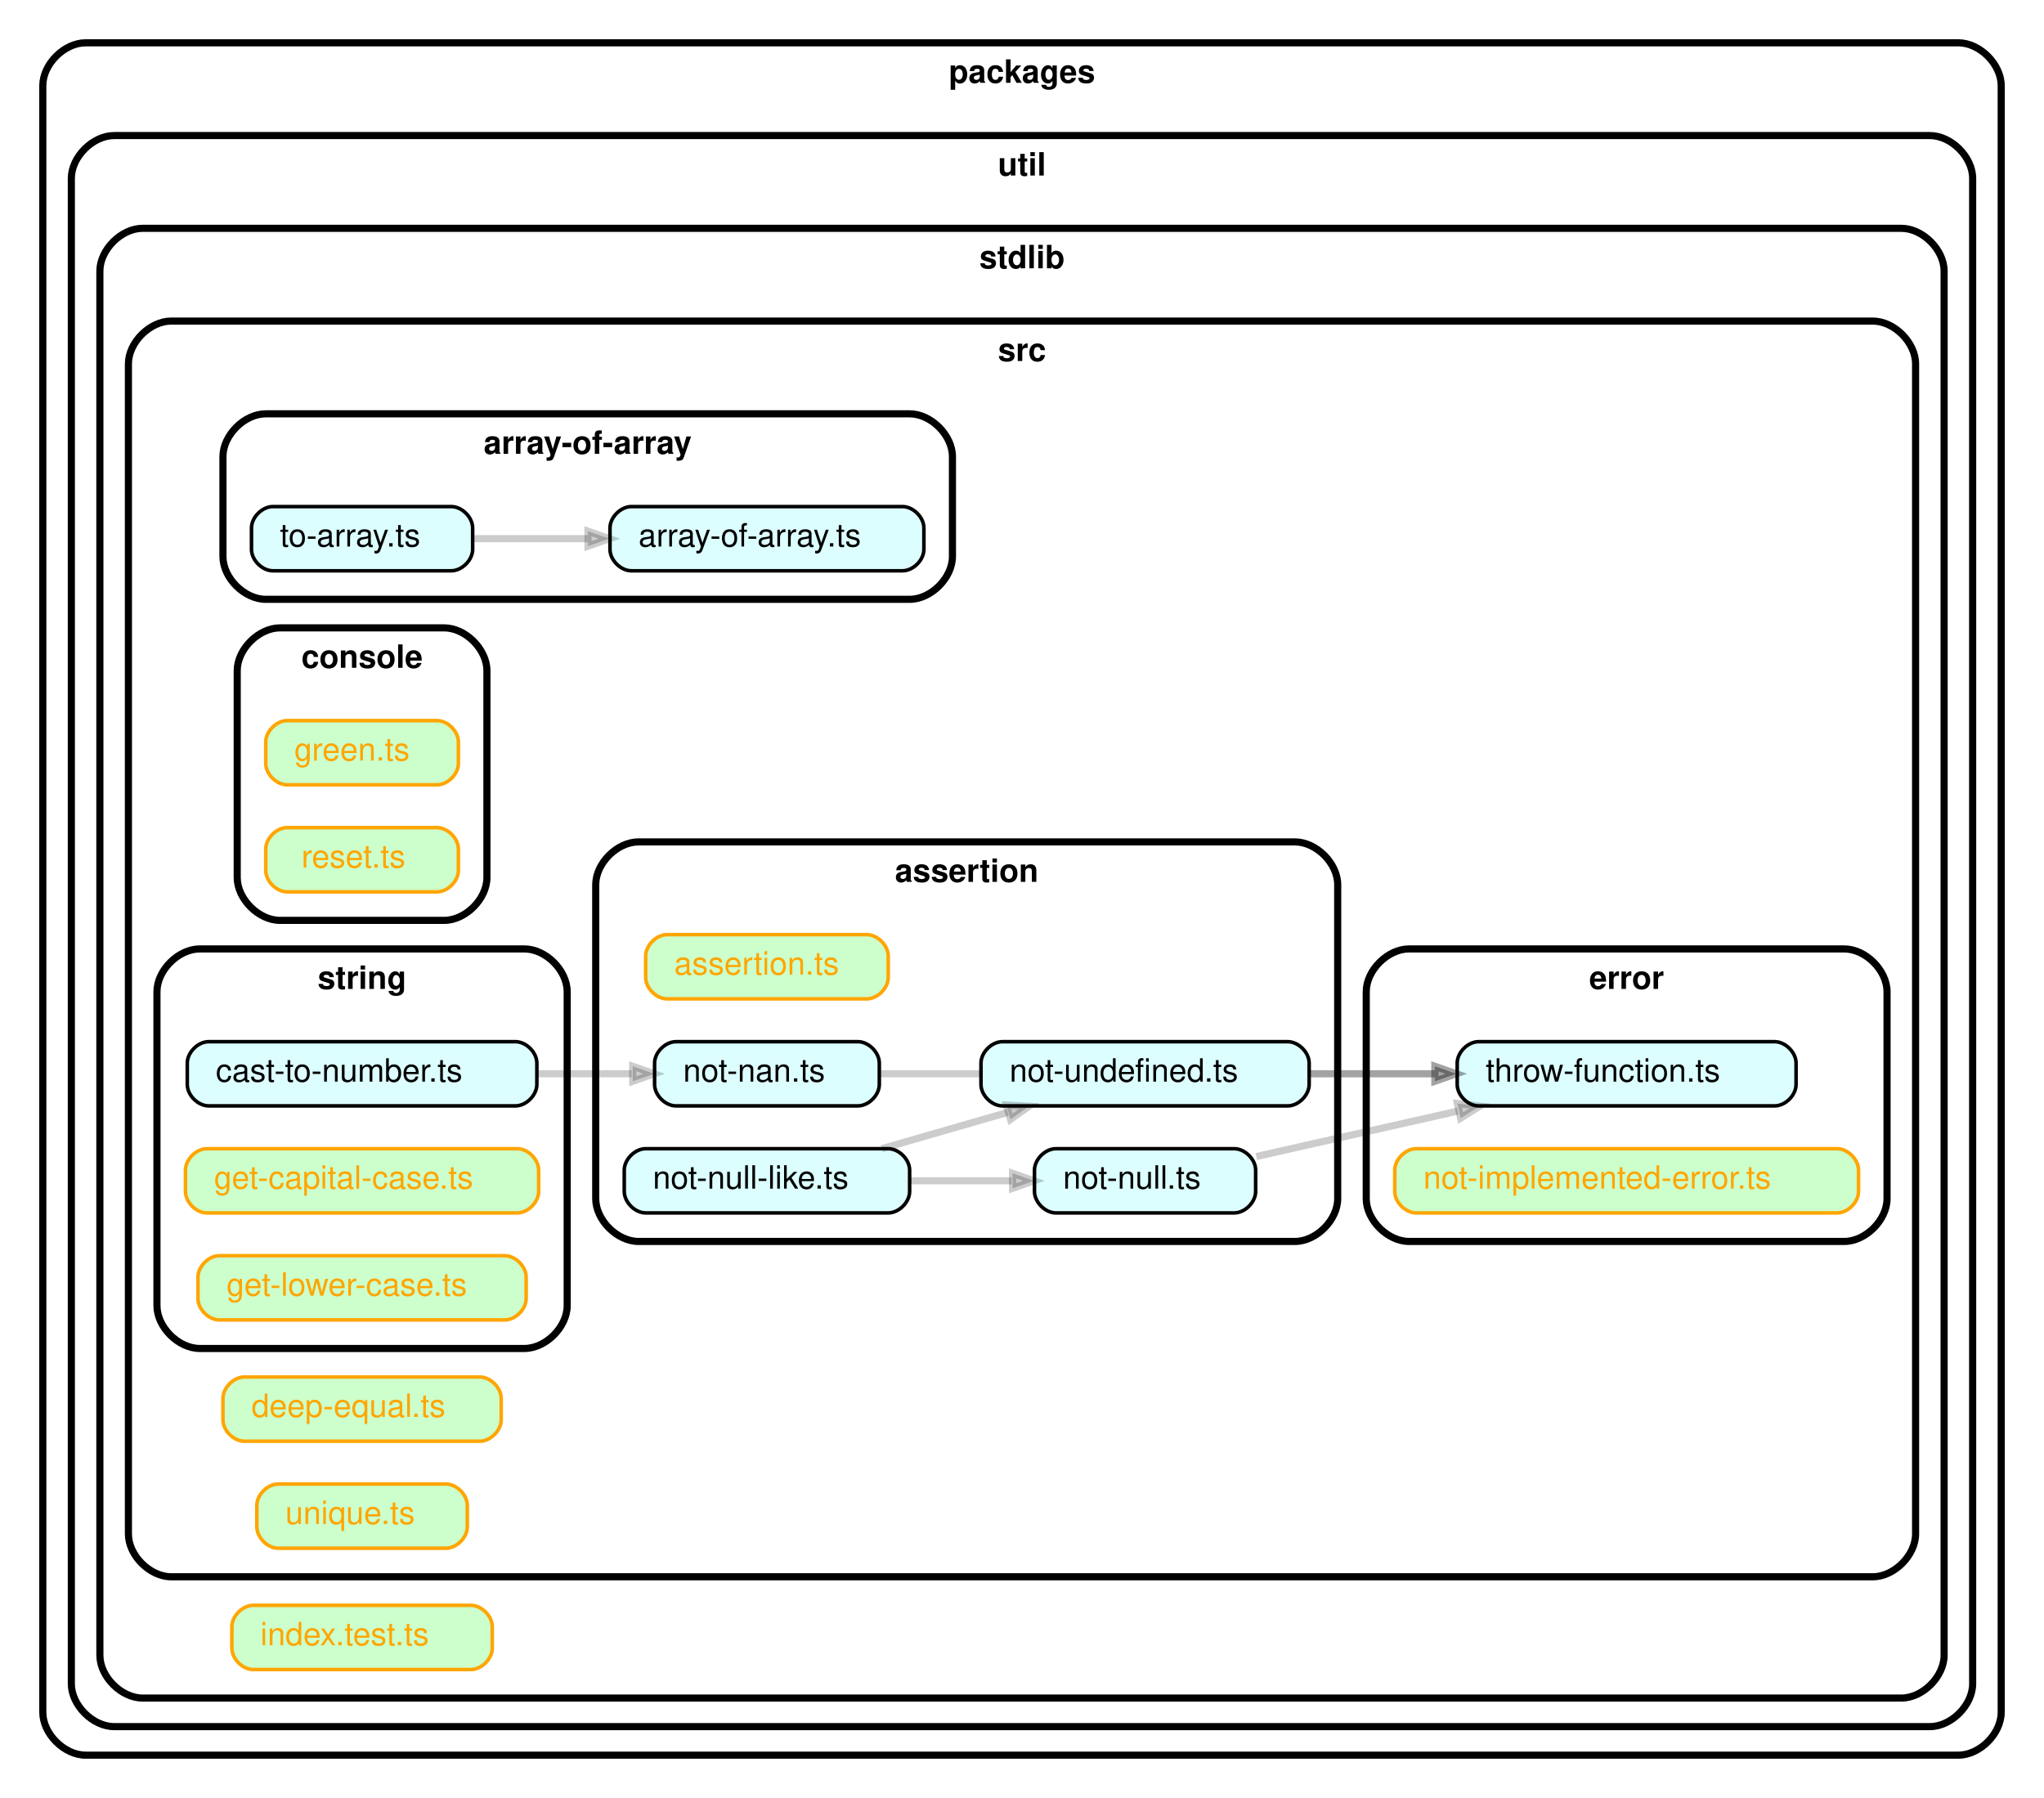
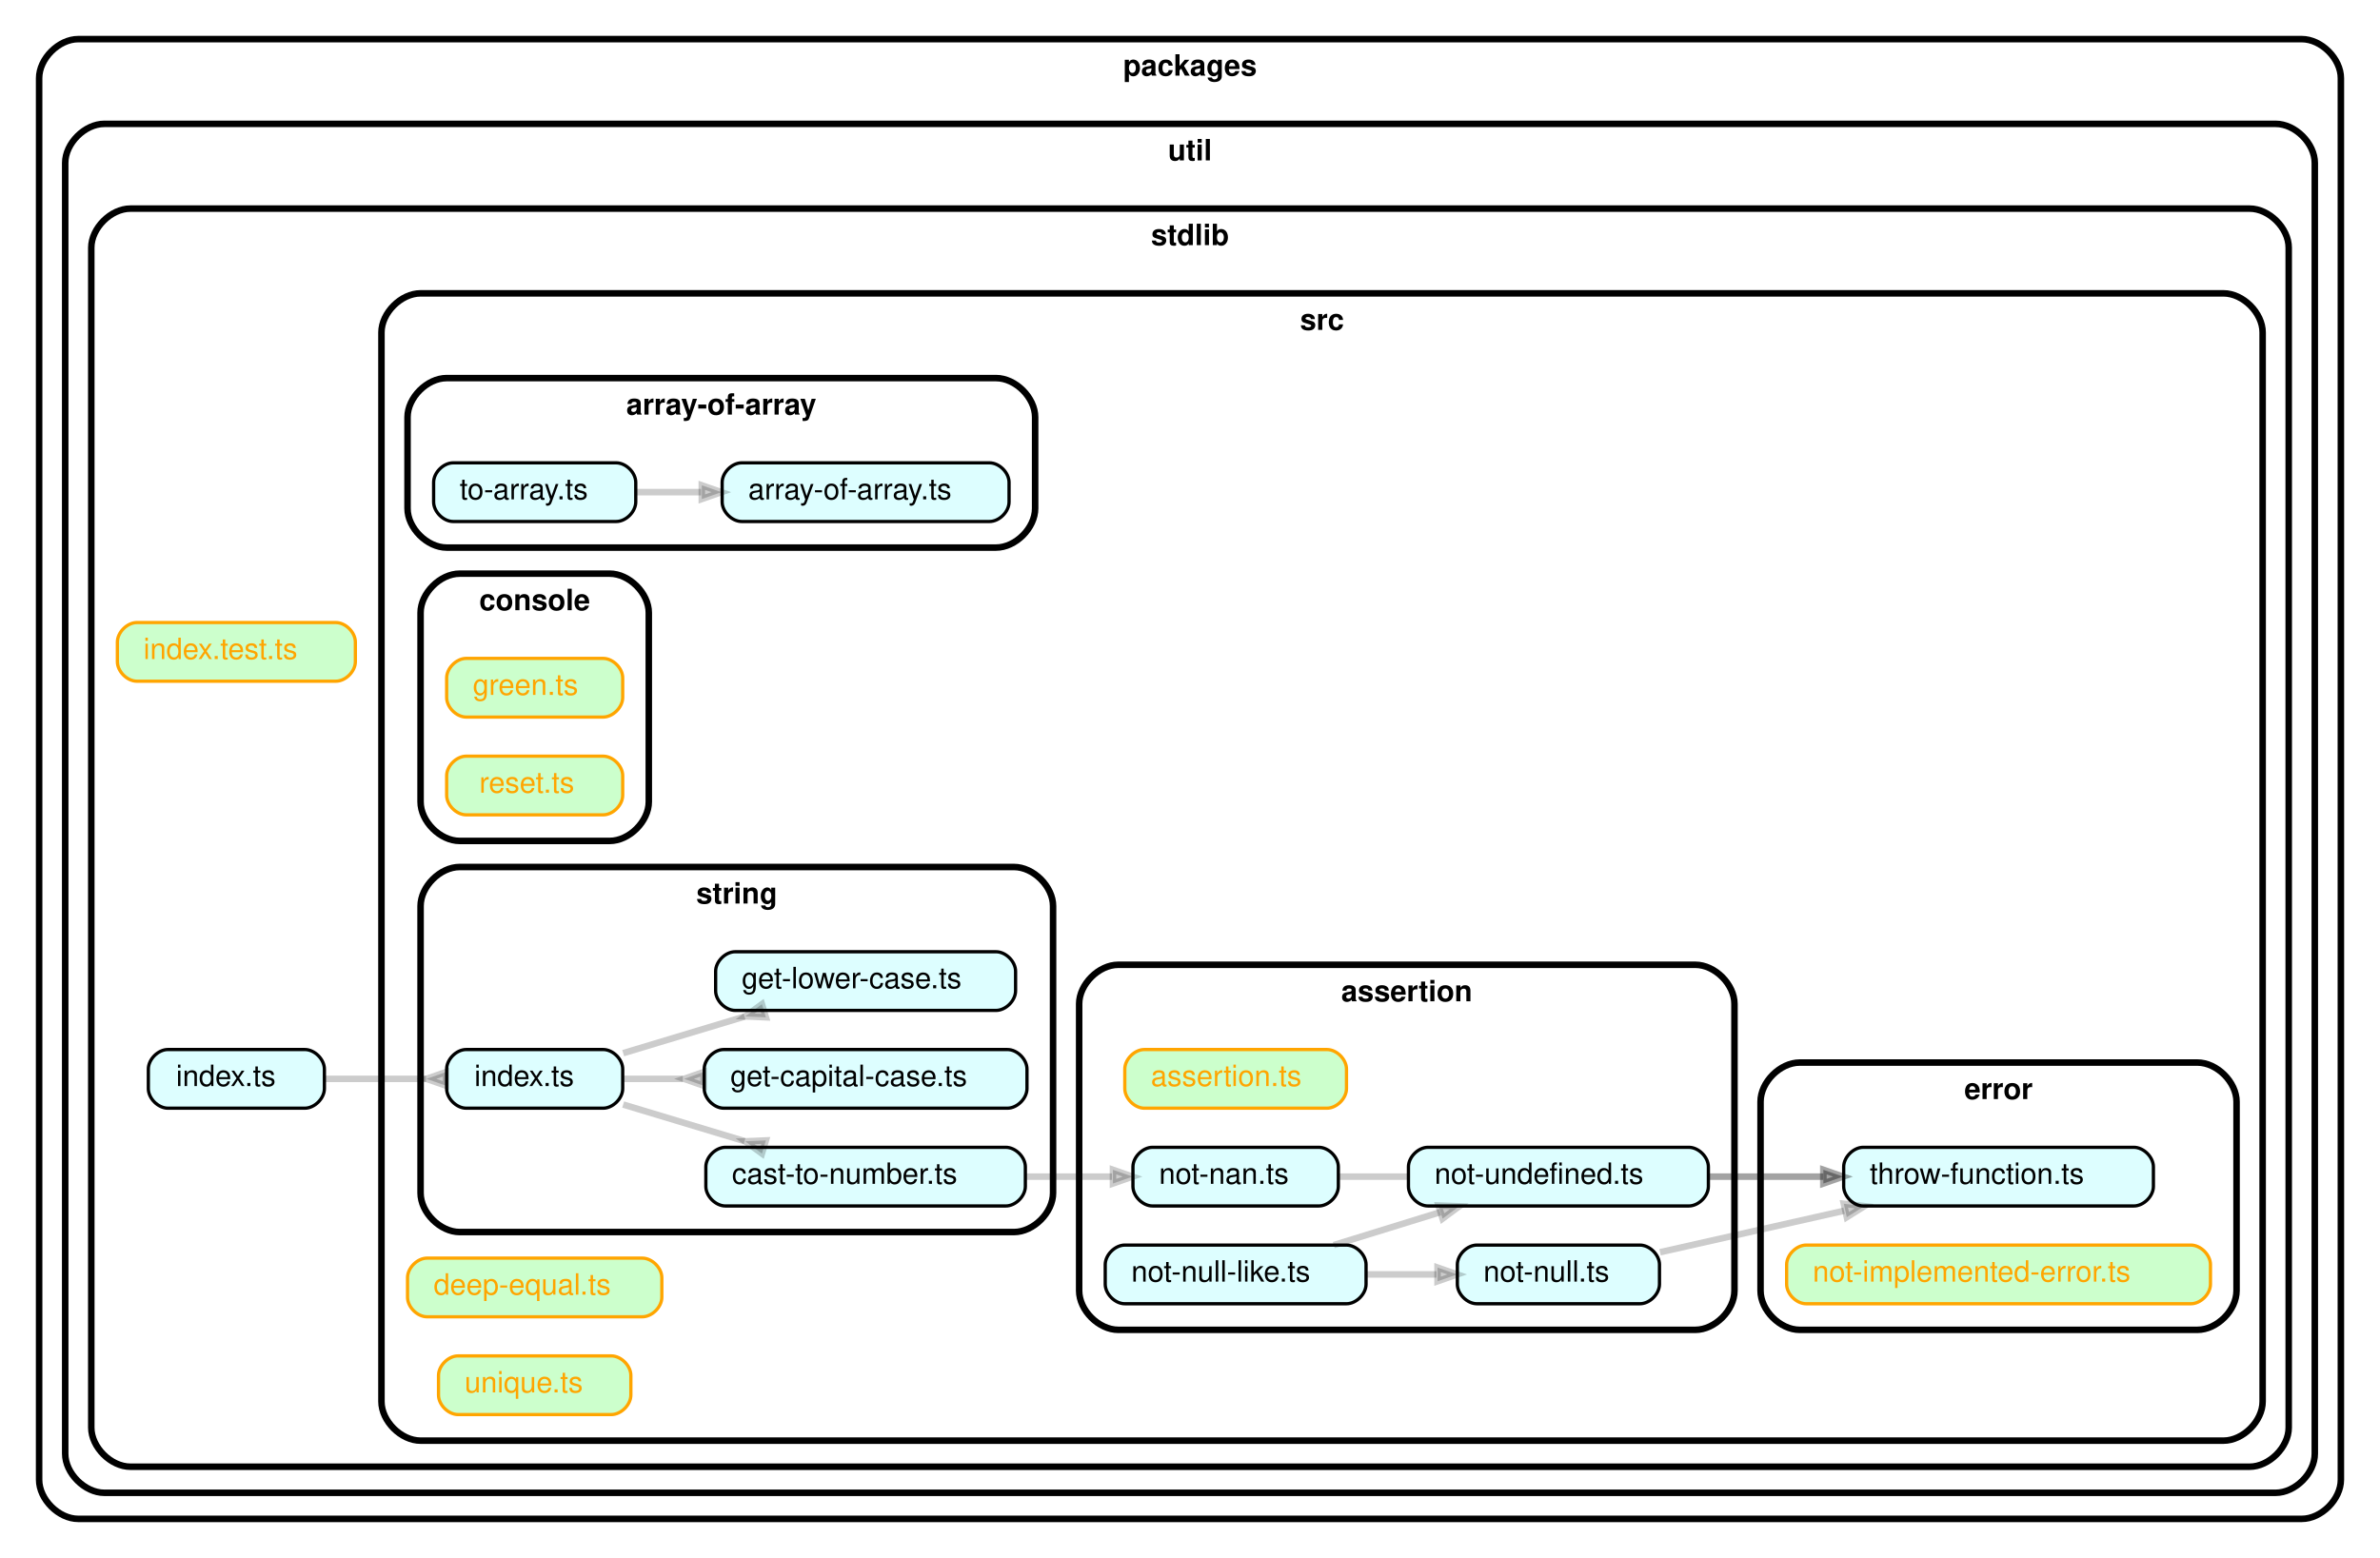
- <svg xmlns="http://www.w3.org/2000/svg" xmlns:xlink="http://www.w3.org/1999/xlink" width="573pt" height="504pt" viewBox="0.00 0.00 573.00 504.00">
-   <g id="graph0" class="graph" transform="scale(1 1) rotate(0) translate(4 500)">
-     <polygon fill="white" stroke="transparent" points="-4,4 -4,-500 569,-500 569,4 -4,4" />
+ <svg xmlns="http://www.w3.org/2000/svg" xmlns:xlink="http://www.w3.org/1999/xlink" width="730pt" height="478pt" viewBox="0.00 0.00 730.00 478.00">
+   <g id="graph0" class="graph" transform="scale(1 1) rotate(0) translate(4 474)">
+     <polygon fill="white" stroke="transparent" points="-4,4 -4,-474 726,-474 726,4 -4,4" />
    <g id="clust1" class="cluster">
-       <path fill="#ffffff" stroke="black" stroke-width="2" d="M20,-8C20,-8 545,-8 545,-8 551,-8 557,-14 557,-20 557,-20 557,-476 557,-476 557,-482 551,-488 545,-488 545,-488 20,-488 20,-488 14,-488 8,-482 8,-476 8,-476 8,-20 8,-20 8,-14 14,-8 20,-8" />
-       <text text-anchor="middle" x="282.5" y="-476.8" font-family="Helvetica,sans-Serif" font-weight="bold" font-size="9.00">packages</text>
+       <path fill="#ffffff" stroke="black" stroke-width="2" d="M20,-8C20,-8 702,-8 702,-8 708,-8 714,-14 714,-20 714,-20 714,-450 714,-450 714,-456 708,-462 702,-462 702,-462 20,-462 20,-462 14,-462 8,-456 8,-450 8,-450 8,-20 8,-20 8,-14 14,-8 20,-8" />
+       <text text-anchor="middle" x="361" y="-450.8" font-family="Helvetica,sans-Serif" font-weight="bold" font-size="9.00">packages</text>
    </g>
    <g id="clust2" class="cluster">
-       <path fill="#ffffff" stroke="black" stroke-width="2" d="M28,-16C28,-16 537,-16 537,-16 543,-16 549,-22 549,-28 549,-28 549,-450 549,-450 549,-456 543,-462 537,-462 537,-462 28,-462 28,-462 22,-462 16,-456 16,-450 16,-450 16,-28 16,-28 16,-22 22,-16 28,-16" />
-       <text text-anchor="middle" x="282.5" y="-450.8" font-family="Helvetica,sans-Serif" font-weight="bold" font-size="9.00">util</text>
+       <path fill="#ffffff" stroke="black" stroke-width="2" d="M28,-16C28,-16 694,-16 694,-16 700,-16 706,-22 706,-28 706,-28 706,-424 706,-424 706,-430 700,-436 694,-436 694,-436 28,-436 28,-436 22,-436 16,-430 16,-424 16,-424 16,-28 16,-28 16,-22 22,-16 28,-16" />
+       <text text-anchor="middle" x="361" y="-424.8" font-family="Helvetica,sans-Serif" font-weight="bold" font-size="9.00">util</text>
    </g>
    <g id="clust3" class="cluster">
-       <path fill="#ffffff" stroke="black" stroke-width="2" d="M36,-24C36,-24 529,-24 529,-24 535,-24 541,-30 541,-36 541,-36 541,-424 541,-424 541,-430 535,-436 529,-436 529,-436 36,-436 36,-436 30,-436 24,-430 24,-424 24,-424 24,-36 24,-36 24,-30 30,-24 36,-24" />
-       <text text-anchor="middle" x="282.5" y="-424.8" font-family="Helvetica,sans-Serif" font-weight="bold" font-size="9.00">stdlib</text>
+       <path fill="#ffffff" stroke="black" stroke-width="2" d="M36,-24C36,-24 686,-24 686,-24 692,-24 698,-30 698,-36 698,-36 698,-398 698,-398 698,-404 692,-410 686,-410 686,-410 36,-410 36,-410 30,-410 24,-404 24,-398 24,-398 24,-36 24,-36 24,-30 30,-24 36,-24" />
+       <text text-anchor="middle" x="361" y="-398.8" font-family="Helvetica,sans-Serif" font-weight="bold" font-size="9.00">stdlib</text>
    </g>
    <g id="clust4" class="cluster">
-       <path fill="#ffffff" stroke="black" stroke-width="2" d="M44,-58C44,-58 521,-58 521,-58 527,-58 533,-64 533,-70 533,-70 533,-398 533,-398 533,-404 527,-410 521,-410 521,-410 44,-410 44,-410 38,-410 32,-404 32,-398 32,-398 32,-70 32,-70 32,-64 38,-58 44,-58" />
-       <text text-anchor="middle" x="282.5" y="-398.8" font-family="Helvetica,sans-Serif" font-weight="bold" font-size="9.00">src</text>
+       <path fill="#ffffff" stroke="black" stroke-width="2" d="M125,-32C125,-32 678,-32 678,-32 684,-32 690,-38 690,-44 690,-44 690,-372 690,-372 690,-378 684,-384 678,-384 678,-384 125,-384 125,-384 119,-384 113,-378 113,-372 113,-372 113,-44 113,-44 113,-38 119,-32 125,-32" />
+       <text text-anchor="middle" x="401.5" y="-372.8" font-family="Helvetica,sans-Serif" font-weight="bold" font-size="9.00">src</text>
    </g>
    <g id="clust5" class="cluster">
-       <path fill="#ffffff" stroke="black" stroke-width="2" d="M70.5,-332C70.5,-332 251,-332 251,-332 257,-332 263,-338 263,-344 263,-344 263,-372 263,-372 263,-378 257,-384 251,-384 251,-384 70.5,-384 70.5,-384 64.5,-384 58.5,-378 58.5,-372 58.5,-372 58.5,-344 58.5,-344 58.5,-338 64.5,-332 70.5,-332" />
-       <text text-anchor="middle" x="160.75" y="-372.8" font-family="Helvetica,sans-Serif" font-weight="bold" font-size="9.00">array-of-array</text>
+       <path fill="#ffffff" stroke="black" stroke-width="2" d="M133,-306C133,-306 301.5,-306 301.5,-306 307.5,-306 313.5,-312 313.5,-318 313.5,-318 313.5,-346 313.5,-346 313.5,-352 307.5,-358 301.5,-358 301.5,-358 133,-358 133,-358 127,-358 121,-352 121,-346 121,-346 121,-318 121,-318 121,-312 127,-306 133,-306" />
+       <text text-anchor="middle" x="217.25" y="-346.8" font-family="Helvetica,sans-Serif" font-weight="bold" font-size="9.00">array-of-array</text>
    </g>
    <g id="clust6" class="cluster">
-       <path fill="#ffffff" stroke="black" stroke-width="2" d="M175,-152C175,-152 359,-152 359,-152 365,-152 371,-158 371,-164 371,-164 371,-252 371,-252 371,-258 365,-264 359,-264 359,-264 175,-264 175,-264 169,-264 163,-258 163,-252 163,-252 163,-164 163,-164 163,-158 169,-152 175,-152" />
-       <text text-anchor="middle" x="267" y="-252.8" font-family="Helvetica,sans-Serif" font-weight="bold" font-size="9.00">assertion</text>
+       <path fill="#ffffff" stroke="black" stroke-width="2" d="M339,-66C339,-66 516,-66 516,-66 522,-66 528,-72 528,-78 528,-78 528,-166 528,-166 528,-172 522,-178 516,-178 516,-178 339,-178 339,-178 333,-178 327,-172 327,-166 327,-166 327,-78 327,-78 327,-72 333,-66 339,-66" />
+       <text text-anchor="middle" x="427.5" y="-166.8" font-family="Helvetica,sans-Serif" font-weight="bold" font-size="9.00">assertion</text>
    </g>
    <g id="clust7" class="cluster">
-       <path fill="#ffffff" stroke="black" stroke-width="2" d="M74.5,-242C74.5,-242 120.5,-242 120.5,-242 126.5,-242 132.5,-248 132.5,-254 132.5,-254 132.5,-312 132.5,-312 132.5,-318 126.5,-324 120.5,-324 120.5,-324 74.5,-324 74.5,-324 68.5,-324 62.5,-318 62.5,-312 62.5,-312 62.5,-254 62.5,-254 62.5,-248 68.5,-242 74.5,-242" />
-       <text text-anchor="middle" x="97.5" y="-312.8" font-family="Helvetica,sans-Serif" font-weight="bold" font-size="9.00">console</text>
+       <path fill="#ffffff" stroke="black" stroke-width="2" d="M137,-216C137,-216 183,-216 183,-216 189,-216 195,-222 195,-228 195,-228 195,-286 195,-286 195,-292 189,-298 183,-298 183,-298 137,-298 137,-298 131,-298 125,-292 125,-286 125,-286 125,-228 125,-228 125,-222 131,-216 137,-216" />
+       <text text-anchor="middle" x="160" y="-286.8" font-family="Helvetica,sans-Serif" font-weight="bold" font-size="9.00">console</text>
    </g>
    <g id="clust8" class="cluster">
-       <path fill="#ffffff" stroke="black" stroke-width="2" d="M391,-152C391,-152 513,-152 513,-152 519,-152 525,-158 525,-164 525,-164 525,-222 525,-222 525,-228 519,-234 513,-234 513,-234 391,-234 391,-234 385,-234 379,-228 379,-222 379,-222 379,-164 379,-164 379,-158 385,-152 391,-152" />
-       <text text-anchor="middle" x="452" y="-222.8" font-family="Helvetica,sans-Serif" font-weight="bold" font-size="9.00">error</text>
+       <path fill="#ffffff" stroke="black" stroke-width="2" d="M548,-66C548,-66 670,-66 670,-66 676,-66 682,-72 682,-78 682,-78 682,-136 682,-136 682,-142 676,-148 670,-148 670,-148 548,-148 548,-148 542,-148 536,-142 536,-136 536,-136 536,-78 536,-78 536,-72 542,-66 548,-66" />
+       <text text-anchor="middle" x="609" y="-136.8" font-family="Helvetica,sans-Serif" font-weight="bold" font-size="9.00">error</text>
    </g>
    <g id="clust9" class="cluster">
-       <path fill="#ffffff" stroke="black" stroke-width="2" d="M52,-122C52,-122 143,-122 143,-122 149,-122 155,-128 155,-134 155,-134 155,-222 155,-222 155,-228 149,-234 143,-234 143,-234 52,-234 52,-234 46,-234 40,-228 40,-222 40,-222 40,-134 40,-134 40,-128 46,-122 52,-122" />
-       <text text-anchor="middle" x="97.5" y="-222.8" font-family="Helvetica,sans-Serif" font-weight="bold" font-size="9.00">string</text>
+       <path fill="#ffffff" stroke="black" stroke-width="2" d="M137,-96C137,-96 307,-96 307,-96 313,-96 319,-102 319,-108 319,-108 319,-196 319,-196 319,-202 313,-208 307,-208 307,-208 137,-208 137,-208 131,-208 125,-202 125,-196 125,-196 125,-108 125,-108 125,-102 131,-96 137,-96" />
+       <text text-anchor="middle" x="222" y="-196.8" font-family="Helvetica,sans-Serif" font-weight="bold" font-size="9.00">string</text>
    </g>
    <g id="node1" class="node">
      <g id="a_node1">
        <a xlink:href="packages/util/stdlib/index.test.ts" xlink:title="no-orphans">
-           <path fill="#ccffcc" stroke="orange" d="M128,-50C128,-50 67,-50 67,-50 64,-50 61,-47 61,-44 61,-44 61,-38 61,-38 61,-35 64,-32 67,-32 67,-32 128,-32 128,-32 131,-32 134,-35 134,-38 134,-38 134,-44 134,-44 134,-47 131,-50 128,-50" />
-           <text text-anchor="start" x="69" y="-38.8" font-family="Helvetica,sans-Serif" font-size="9.00" fill="orange">index.test.ts</text>
+           <path fill="#ccffcc" stroke="orange" d="M99,-283C99,-283 38,-283 38,-283 35,-283 32,-280 32,-277 32,-277 32,-271 32,-271 32,-268 35,-265 38,-265 38,-265 99,-265 99,-265 102,-265 105,-268 105,-271 105,-271 105,-277 105,-277 105,-280 102,-283 99,-283" />
+           <text text-anchor="start" x="40" y="-271.8" font-family="Helvetica,sans-Serif" font-size="9.00" fill="orange">index.test.ts</text>
        </a>
      </g>
    </g>
    <g id="node2" class="node">
      <g id="a_node2">
-         <a xlink:href="packages/util/stdlib/src/array-of-array/array-of-array.ts" xlink:title="array-of-array.ts">
-           <path fill="#ddfeff" stroke="black" d="M249,-358C249,-358 173,-358 173,-358 170,-358 167,-355 167,-352 167,-352 167,-346 167,-346 167,-343 170,-340 173,-340 173,-340 249,-340 249,-340 252,-340 255,-343 255,-346 255,-346 255,-352 255,-352 255,-355 252,-358 249,-358" />
-           <text text-anchor="start" x="175" y="-346.8" font-family="Helvetica,sans-Serif" font-size="9.00">array-of-array.ts</text>
+         <a xlink:href="packages/util/stdlib/index.ts" xlink:title="index.ts">
+           <path fill="#ddfeff" stroke="black" d="M89.5,-152C89.5,-152 47.5,-152 47.5,-152 44.5,-152 41.5,-149 41.5,-146 41.5,-146 41.5,-140 41.5,-140 41.5,-137 44.5,-134 47.5,-134 47.5,-134 89.5,-134 89.5,-134 92.5,-134 95.5,-137 95.5,-140 95.5,-140 95.5,-146 95.5,-146 95.5,-149 92.5,-152 89.5,-152" />
+           <text text-anchor="start" x="50" y="-140.8" font-family="Helvetica,sans-Serif" font-size="9.00">index.ts</text>
        </a>
      </g>
    </g>
    <g id="node3" class="node">
      <g id="a_node3">
-         <a xlink:href="packages/util/stdlib/src/array-of-array/to-array.ts" xlink:title="to-array.ts">
-           <path fill="#ddfeff" stroke="black" d="M122.5,-358C122.5,-358 72.5,-358 72.5,-358 69.5,-358 66.5,-355 66.5,-352 66.5,-352 66.5,-346 66.5,-346 66.5,-343 69.5,-340 72.5,-340 72.5,-340 122.5,-340 122.5,-340 125.5,-340 128.5,-343 128.5,-346 128.5,-346 128.5,-352 128.5,-352 128.5,-355 125.5,-358 122.5,-358" />
-           <text text-anchor="start" x="74.5" y="-346.8" font-family="Helvetica,sans-Serif" font-size="9.00">to-array.ts</text>
+         <a xlink:href="packages/util/stdlib/src/string/index.ts" xlink:title="index.ts">
+           <path fill="#ddfeff" stroke="black" d="M181,-152C181,-152 139,-152 139,-152 136,-152 133,-149 133,-146 133,-146 133,-140 133,-140 133,-137 136,-134 139,-134 139,-134 181,-134 181,-134 184,-134 187,-137 187,-140 187,-140 187,-146 187,-146 187,-149 184,-152 181,-152" />
+           <text text-anchor="start" x="141.5" y="-140.8" font-family="Helvetica,sans-Serif" font-size="9.00">index.ts</text>
        </a>
      </g>
    </g>
    <g id="edge1" class="edge">
-       <path fill="none" stroke="#000000" stroke-width="2" stroke-opacity="0.2" d="M128.67,-349C138.58,-349 149.86,-349 160.79,-349" />
-       <polygon fill="#000000" fill-opacity="0.2" stroke="#000000" stroke-width="2" stroke-opacity="0.2" points="160.83,-351.1 166.83,-349 160.83,-346.9 160.83,-351.1" />
+       <path fill="none" stroke="#000000" stroke-width="2" stroke-opacity="0.2" d="M95.87,-143C105.52,-143 116.55,-143 126.66,-143" />
+       <polygon fill="#000000" fill-opacity="0.2" stroke="#000000" stroke-width="2" stroke-opacity="0.2" points="132.82,-145.1 126.82,-143 132.82,-140.9 132.82,-145.1" />
+     </g>
+     <g id="node16" class="node">
+       <g id="a_node16">
+         <a xlink:href="packages/util/stdlib/src/string/cast-to-number.ts" xlink:title="cast-to-number.ts">
+           <path fill="#ddfeff" stroke="black" d="M304.5,-122C304.5,-122 218.5,-122 218.5,-122 215.5,-122 212.5,-119 212.5,-116 212.5,-116 212.5,-110 212.5,-110 212.5,-107 215.5,-104 218.5,-104 218.5,-104 304.5,-104 304.5,-104 307.5,-104 310.5,-107 310.5,-110 310.5,-110 310.5,-116 310.5,-116 310.5,-119 307.5,-122 304.5,-122" />
+           <text text-anchor="start" x="220.5" y="-110.8" font-family="Helvetica,sans-Serif" font-size="9.00">cast-to-number.ts</text>
+         </a>
+       </g>
+     </g>
+     <g id="edge9" class="edge">
+       <path fill="none" stroke="#000000" stroke-width="2" stroke-opacity="0.2" d="M187.14,-135.12C198.52,-131.69 212.05,-127.61 224.37,-123.89" />
+       <polygon fill="#000000" fill-opacity="0.2" stroke="#000000" stroke-width="2" stroke-opacity="0.2" points="230.91,-124.11 224.56,-123.84 229.7,-120.09 230.91,-124.11" />
+     </g>
+     <g id="node17" class="node">
+       <g id="a_node17">
+         <a xlink:href="packages/util/stdlib/src/string/get-capital-case.ts" xlink:title="get-capital-case.ts">
+           <path fill="#ddfeff" stroke="black" d="M305,-152C305,-152 218,-152 218,-152 215,-152 212,-149 212,-146 212,-146 212,-140 212,-140 212,-137 215,-134 218,-134 218,-134 305,-134 305,-134 308,-134 311,-137 311,-140 311,-140 311,-146 311,-146 311,-149 308,-152 305,-152" />
+           <text text-anchor="start" x="220" y="-140.8" font-family="Helvetica,sans-Serif" font-size="9.00">get-capital-case.ts</text>
+         </a>
+       </g>
+     </g>
+     <g id="edge10" class="edge">
+       <path fill="none" stroke="#000000" stroke-width="2" stroke-opacity="0.2" d="M187.14,-143C192.84,-143 199.08,-143 205.44,-143" />
+       <polygon fill="#000000" fill-opacity="0.2" stroke="#000000" stroke-width="2" stroke-opacity="0.2" points="211.82,-145.1 205.82,-143 211.82,-140.9 211.82,-145.1" />
+     </g>
+     <g id="node18" class="node">
+       <g id="a_node18">
+         <a xlink:href="packages/util/stdlib/src/string/get-lower-case.ts" xlink:title="get-lower-case.ts">
+           <path fill="#ddfeff" stroke="black" d="M301.5,-182C301.5,-182 221.5,-182 221.5,-182 218.5,-182 215.5,-179 215.5,-176 215.5,-176 215.5,-170 215.5,-170 215.5,-167 218.5,-164 221.5,-164 221.5,-164 301.5,-164 301.5,-164 304.5,-164 307.5,-167 307.5,-170 307.5,-170 307.5,-176 307.5,-176 307.5,-179 304.5,-182 301.5,-182" />
+           <text text-anchor="start" x="223.5" y="-170.8" font-family="Helvetica,sans-Serif" font-size="9.00">get-lower-case.ts</text>
+         </a>
+       </g>
+     </g>
+     <g id="edge11" class="edge">
+       <path fill="none" stroke="#000000" stroke-width="2" stroke-opacity="0.2" d="M187.14,-150.88C198.52,-154.31 212.05,-158.39 224.37,-162.11" />
+       <polygon fill="#000000" fill-opacity="0.2" stroke="#000000" stroke-width="2" stroke-opacity="0.2" points="229.7,-165.91 224.56,-162.16 230.91,-161.89 229.7,-165.91" />
    </g>
    <g id="node4" class="node">
      <g id="a_node4">
-         <a xlink:href="packages/util/stdlib/src/assertion/assertion.ts" xlink:title="no-orphans">
-           <path fill="#ccffcc" stroke="orange" d="M239,-238C239,-238 183,-238 183,-238 180,-238 177,-235 177,-232 177,-232 177,-226 177,-226 177,-223 180,-220 183,-220 183,-220 239,-220 239,-220 242,-220 245,-223 245,-226 245,-226 245,-232 245,-232 245,-235 242,-238 239,-238" />
-           <text text-anchor="start" x="185" y="-226.8" font-family="Helvetica,sans-Serif" font-size="9.00" fill="orange">assertion.ts</text>
+         <a xlink:href="packages/util/stdlib/src/array-of-array/array-of-array.ts" xlink:title="array-of-array.ts">
+           <path fill="#ddfeff" stroke="black" d="M299.5,-332C299.5,-332 223.5,-332 223.5,-332 220.5,-332 217.5,-329 217.5,-326 217.5,-326 217.5,-320 217.5,-320 217.5,-317 220.5,-314 223.5,-314 223.5,-314 299.5,-314 299.5,-314 302.5,-314 305.5,-317 305.5,-320 305.5,-320 305.5,-326 305.5,-326 305.5,-329 302.5,-332 299.5,-332" />
+           <text text-anchor="start" x="225.5" y="-320.8" font-family="Helvetica,sans-Serif" font-size="9.00">array-of-array.ts</text>
        </a>
      </g>
    </g>
    <g id="node5" class="node">
      <g id="a_node5">
-         <a xlink:href="packages/util/stdlib/src/assertion/not-nan.ts" xlink:title="not-nan.ts">
-           <path fill="#ddfeff" stroke="black" d="M236.5,-208C236.5,-208 185.5,-208 185.5,-208 182.5,-208 179.5,-205 179.5,-202 179.5,-202 179.5,-196 179.5,-196 179.5,-193 182.5,-190 185.5,-190 185.5,-190 236.5,-190 236.5,-190 239.5,-190 242.5,-193 242.5,-196 242.5,-196 242.5,-202 242.5,-202 242.5,-205 239.5,-208 236.5,-208" />
-           <text text-anchor="start" x="187.5" y="-196.8" font-family="Helvetica,sans-Serif" font-size="9.00">not-nan.ts</text>
-         </a>
-       </g>
+         <a xlink:href="packages/util/stdlib/src/array-of-array/to-array.ts" xlink:title="to-array.ts">
+           <path fill="#ddfeff" stroke="black" d="M185,-332C185,-332 135,-332 135,-332 132,-332 129,-329 129,-326 129,-326 129,-320 129,-320 129,-317 132,-314 135,-314 135,-314 185,-314 185,-314 188,-314 191,-317 191,-320 191,-320 191,-326 191,-326 191,-329 188,-332 185,-332" />
+           <text text-anchor="start" x="137" y="-320.8" font-family="Helvetica,sans-Serif" font-size="9.00">to-array.ts</text>
+         </a>
+       </g>
+     </g>
+     <g id="edge2" class="edge">
+       <path fill="none" stroke="#000000" stroke-width="2" stroke-opacity="0.2" d="M191.12,-323C197.43,-323 204.24,-323 211.04,-323" />
+       <polygon fill="#000000" fill-opacity="0.2" stroke="#000000" stroke-width="2" stroke-opacity="0.2" points="211.26,-325.1 217.26,-323 211.26,-320.9 211.26,-325.1" />
    </g>
    <g id="node6" class="node">
      <g id="a_node6">
-         <a xlink:href="packages/util/stdlib/src/error/throw-function.ts" xlink:title="throw-function.ts">
-           <path fill="#ddfeff" stroke="black" d="M493.5,-208C493.5,-208 410.5,-208 410.5,-208 407.5,-208 404.5,-205 404.5,-202 404.5,-202 404.5,-196 404.5,-196 404.5,-193 407.5,-190 410.5,-190 410.5,-190 493.5,-190 493.5,-190 496.5,-190 499.5,-193 499.5,-196 499.5,-196 499.5,-202 499.5,-202 499.5,-205 496.5,-208 493.5,-208" />
-           <text text-anchor="start" x="412.5" y="-196.8" font-family="Helvetica,sans-Serif" font-size="9.00">throw-function.ts</text>
-         </a>
-       </g>
-     </g>
-     <g id="edge2" class="edge">
-       <path fill="none" stroke="#000000" stroke-width="2" stroke-opacity="0.2" d="M242.51,-199C282.03,-199 350.41,-199 398.26,-199" />
-       <polygon fill="#000000" fill-opacity="0.2" stroke="#000000" stroke-width="2" stroke-opacity="0.2" points="398.28,-201.1 404.28,-199 398.28,-196.9 398.28,-201.1" />
+         <a xlink:href="packages/util/stdlib/src/assertion/assertion.ts" xlink:title="no-orphans">
+           <path fill="#ccffcc" stroke="orange" d="M403,-152C403,-152 347,-152 347,-152 344,-152 341,-149 341,-146 341,-146 341,-140 341,-140 341,-137 344,-134 347,-134 347,-134 403,-134 403,-134 406,-134 409,-137 409,-140 409,-140 409,-146 409,-146 409,-149 406,-152 403,-152" />
+           <text text-anchor="start" x="349" y="-140.8" font-family="Helvetica,sans-Serif" font-size="9.00" fill="orange">assertion.ts</text>
+         </a>
+       </g>
    </g>
    <g id="node7" class="node">
      <g id="a_node7">
-         <a xlink:href="packages/util/stdlib/src/assertion/not-null-like.ts" xlink:title="not-null-like.ts">
-           <path fill="#ddfeff" stroke="black" d="M245,-178C245,-178 177,-178 177,-178 174,-178 171,-175 171,-172 171,-172 171,-166 171,-166 171,-163 174,-160 177,-160 177,-160 245,-160 245,-160 248,-160 251,-163 251,-166 251,-166 251,-172 251,-172 251,-175 248,-178 245,-178" />
-           <text text-anchor="start" x="179" y="-166.8" font-family="Helvetica,sans-Serif" font-size="9.00">not-null-like.ts</text>
+         <a xlink:href="packages/util/stdlib/src/assertion/not-nan.ts" xlink:title="not-nan.ts">
+           <path fill="#ddfeff" stroke="black" d="M400.5,-122C400.5,-122 349.5,-122 349.5,-122 346.5,-122 343.5,-119 343.5,-116 343.5,-116 343.5,-110 343.5,-110 343.5,-107 346.5,-104 349.5,-104 349.5,-104 400.5,-104 400.5,-104 403.5,-104 406.5,-107 406.5,-110 406.5,-110 406.5,-116 406.5,-116 406.5,-119 403.5,-122 400.5,-122" />
+           <text text-anchor="start" x="351.5" y="-110.8" font-family="Helvetica,sans-Serif" font-size="9.00">not-nan.ts</text>
        </a>
      </g>
    </g>
    <g id="node8" class="node">
      <g id="a_node8">
-         <a xlink:href="packages/util/stdlib/src/assertion/not-null.ts" xlink:title="not-null.ts">
-           <path fill="#ddfeff" stroke="black" d="M342,-178C342,-178 292,-178 292,-178 289,-178 286,-175 286,-172 286,-172 286,-166 286,-166 286,-163 289,-160 292,-160 292,-160 342,-160 342,-160 345,-160 348,-163 348,-166 348,-166 348,-172 348,-172 348,-175 345,-178 342,-178" />
-           <text text-anchor="start" x="294" y="-166.8" font-family="Helvetica,sans-Serif" font-size="9.00">not-null.ts</text>
+         <a xlink:href="packages/util/stdlib/src/error/throw-function.ts" xlink:title="throw-function.ts">
+           <path fill="#ddfeff" stroke="black" d="M650.5,-122C650.5,-122 567.5,-122 567.5,-122 564.5,-122 561.5,-119 561.5,-116 561.5,-116 561.5,-110 561.5,-110 561.5,-107 564.5,-104 567.5,-104 567.5,-104 650.5,-104 650.5,-104 653.5,-104 656.5,-107 656.5,-110 656.5,-110 656.5,-116 656.5,-116 656.5,-119 653.5,-122 650.5,-122" />
+           <text text-anchor="start" x="569.5" y="-110.8" font-family="Helvetica,sans-Serif" font-size="9.00">throw-function.ts</text>
        </a>
      </g>
    </g>
    <g id="edge3" class="edge">
-       <path fill="none" stroke="#000000" stroke-width="2" stroke-opacity="0.2" d="M251.02,-169C260.39,-169 270.35,-169 279.6,-169" />
-       <polygon fill="#000000" fill-opacity="0.2" stroke="#000000" stroke-width="2" stroke-opacity="0.2" points="279.86,-171.1 285.86,-169 279.86,-166.9 279.86,-171.1" />
+       <path fill="none" stroke="#000000" stroke-width="2" stroke-opacity="0.2" d="M406.56,-113C444.64,-113 509.29,-113 555.28,-113" />
+       <polygon fill="#000000" fill-opacity="0.2" stroke="#000000" stroke-width="2" stroke-opacity="0.2" points="555.35,-115.1 561.35,-113 555.35,-110.9 555.35,-115.1" />
    </g>
    <g id="node9" class="node">
      <g id="a_node9">
-         <a xlink:href="packages/util/stdlib/src/assertion/not-undefined.ts" xlink:title="not-undefined.ts">
-           <path fill="#ddfeff" stroke="black" d="M357,-208C357,-208 277,-208 277,-208 274,-208 271,-205 271,-202 271,-202 271,-196 271,-196 271,-193 274,-190 277,-190 277,-190 357,-190 357,-190 360,-190 363,-193 363,-196 363,-196 363,-202 363,-202 363,-205 360,-208 357,-208" />
-           <text text-anchor="start" x="279" y="-196.8" font-family="Helvetica,sans-Serif" font-size="9.00">not-undefined.ts</text>
-         </a>
-       </g>
-     </g>
-     <g id="edge4" class="edge">
-       <path fill="none" stroke="#000000" stroke-width="2" stroke-opacity="0.2" d="M243.2,-178C254.31,-181.2 266.93,-184.85 278.51,-188.19" />
-       <polygon fill="#000000" fill-opacity="0.2" stroke="#000000" stroke-width="2" stroke-opacity="0.2" points="278.11,-190.26 284.46,-189.9 279.28,-186.22 278.11,-190.26" />
-     </g>
-     <g id="edge5" class="edge">
-       <path fill="none" stroke="#000000" stroke-width="2" stroke-opacity="0.2" d="M348.18,-175.81C364.84,-179.57 385.9,-184.31 404.61,-188.53" />
-       <polygon fill="#000000" fill-opacity="0.2" stroke="#000000" stroke-width="2" stroke-opacity="0.2" points="404.54,-190.67 410.85,-189.94 405.46,-186.57 404.54,-190.67" />
-     </g>
-     <g id="edge6" class="edge">
-       <path fill="none" stroke="#000000" stroke-width="2" stroke-opacity="0.2" d="M363.03,-199C374.32,-199 386.54,-199 398.18,-199" />
-       <polygon fill="#000000" fill-opacity="0.2" stroke="#000000" stroke-width="2" stroke-opacity="0.2" points="398.2,-201.1 404.2,-199 398.2,-196.9 398.2,-201.1" />
+         <a xlink:href="packages/util/stdlib/src/assertion/not-null-like.ts" xlink:title="not-null-like.ts">
+           <path fill="#ddfeff" stroke="black" d="M409,-92C409,-92 341,-92 341,-92 338,-92 335,-89 335,-86 335,-86 335,-80 335,-80 335,-77 338,-74 341,-74 341,-74 409,-74 409,-74 412,-74 415,-77 415,-80 415,-80 415,-86 415,-86 415,-89 412,-92 409,-92" />
+           <text text-anchor="start" x="343" y="-80.8" font-family="Helvetica,sans-Serif" font-size="9.00">not-null-like.ts</text>
+         </a>
+       </g>
    </g>
    <g id="node10" class="node">
      <g id="a_node10">
-         <a xlink:href="packages/util/stdlib/src/console/green.ts" xlink:title="no-orphans">
-           <path fill="#ccffcc" stroke="orange" d="M118.5,-298C118.5,-298 76.5,-298 76.5,-298 73.5,-298 70.5,-295 70.5,-292 70.5,-292 70.5,-286 70.5,-286 70.5,-283 73.5,-280 76.5,-280 76.5,-280 118.5,-280 118.5,-280 121.5,-280 124.5,-283 124.5,-286 124.5,-286 124.5,-292 124.5,-292 124.5,-295 121.5,-298 118.5,-298" />
-           <text text-anchor="start" x="78.5" y="-286.8" font-family="Helvetica,sans-Serif" font-size="9.00" fill="orange">green.ts</text>
-         </a>
-       </g>
+         <a xlink:href="packages/util/stdlib/src/assertion/not-null.ts" xlink:title="not-null.ts">
+           <path fill="#ddfeff" stroke="black" d="M499,-92C499,-92 449,-92 449,-92 446,-92 443,-89 443,-86 443,-86 443,-80 443,-80 443,-77 446,-74 449,-74 449,-74 499,-74 499,-74 502,-74 505,-77 505,-80 505,-80 505,-86 505,-86 505,-89 502,-92 499,-92" />
+           <text text-anchor="start" x="451" y="-80.8" font-family="Helvetica,sans-Serif" font-size="9.00">not-null.ts</text>
+         </a>
+       </g>
+     </g>
+     <g id="edge4" class="edge">
+       <path fill="none" stroke="#000000" stroke-width="2" stroke-opacity="0.2" d="M415.17,-83C422.26,-83 429.62,-83 436.62,-83" />
+       <polygon fill="#000000" fill-opacity="0.2" stroke="#000000" stroke-width="2" stroke-opacity="0.2" points="436.93,-85.1 442.93,-83 436.93,-80.9 436.93,-85.1" />
    </g>
    <g id="node11" class="node">
      <g id="a_node11">
-         <a xlink:href="packages/util/stdlib/src/console/reset.ts" xlink:title="no-orphans">
-           <path fill="#ccffcc" stroke="orange" d="M118.5,-268C118.5,-268 76.5,-268 76.5,-268 73.5,-268 70.5,-265 70.5,-262 70.5,-262 70.5,-256 70.5,-256 70.5,-253 73.5,-250 76.5,-250 76.5,-250 118.5,-250 118.5,-250 121.5,-250 124.5,-253 124.5,-256 124.5,-256 124.5,-262 124.5,-262 124.5,-265 121.5,-268 118.5,-268" />
-           <text text-anchor="start" x="80.5" y="-256.8" font-family="Helvetica,sans-Serif" font-size="9.00" fill="orange">reset.ts</text>
-         </a>
-       </g>
+         <a xlink:href="packages/util/stdlib/src/assertion/not-undefined.ts" xlink:title="not-undefined.ts">
+           <path fill="#ddfeff" stroke="black" d="M514,-122C514,-122 434,-122 434,-122 431,-122 428,-119 428,-116 428,-116 428,-110 428,-110 428,-107 431,-104 434,-104 434,-104 514,-104 514,-104 517,-104 520,-107 520,-110 520,-110 520,-116 520,-116 520,-119 517,-122 514,-122" />
+           <text text-anchor="start" x="436" y="-110.8" font-family="Helvetica,sans-Serif" font-size="9.00">not-undefined.ts</text>
+         </a>
+       </g>
+     </g>
+     <g id="edge5" class="edge">
+       <path fill="none" stroke="#000000" stroke-width="2" stroke-opacity="0.2" d="M405.1,-92C415.37,-95.18 427.02,-98.78 437.74,-102.09" />
+       <polygon fill="#000000" fill-opacity="0.2" stroke="#000000" stroke-width="2" stroke-opacity="0.2" points="437.23,-104.14 443.58,-103.9 438.47,-100.12 437.23,-104.14" />
+     </g>
+     <g id="edge6" class="edge">
+       <path fill="none" stroke="#000000" stroke-width="2" stroke-opacity="0.2" d="M505.18,-89.81C521.84,-93.57 542.9,-98.31 561.61,-102.53" />
+       <polygon fill="#000000" fill-opacity="0.2" stroke="#000000" stroke-width="2" stroke-opacity="0.2" points="561.54,-104.67 567.85,-103.94 562.46,-100.57 561.54,-104.67" />
+     </g>
+     <g id="edge7" class="edge">
+       <path fill="none" stroke="#000000" stroke-width="2" stroke-opacity="0.2" d="M520.03,-113C531.32,-113 543.54,-113 555.18,-113" />
+       <polygon fill="#000000" fill-opacity="0.2" stroke="#000000" stroke-width="2" stroke-opacity="0.2" points="555.2,-115.1 561.2,-113 555.2,-110.9 555.2,-115.1" />
    </g>
    <g id="node12" class="node">
      <g id="a_node12">
-         <a xlink:href="packages/util/stdlib/src/deep-equal.ts" xlink:title="no-orphans">
-           <path fill="#ccffcc" stroke="orange" d="M130.5,-114C130.5,-114 64.5,-114 64.5,-114 61.5,-114 58.5,-111 58.5,-108 58.5,-108 58.5,-102 58.5,-102 58.5,-99 61.5,-96 64.5,-96 64.5,-96 130.5,-96 130.5,-96 133.5,-96 136.5,-99 136.5,-102 136.5,-102 136.5,-108 136.5,-108 136.5,-111 133.5,-114 130.5,-114" />
-           <text text-anchor="start" x="66.5" y="-102.8" font-family="Helvetica,sans-Serif" font-size="9.00" fill="orange">deep-equal.ts</text>
+         <a xlink:href="packages/util/stdlib/src/console/green.ts" xlink:title="no-orphans">
+           <path fill="#ccffcc" stroke="orange" d="M181,-272C181,-272 139,-272 139,-272 136,-272 133,-269 133,-266 133,-266 133,-260 133,-260 133,-257 136,-254 139,-254 139,-254 181,-254 181,-254 184,-254 187,-257 187,-260 187,-260 187,-266 187,-266 187,-269 184,-272 181,-272" />
+           <text text-anchor="start" x="141" y="-260.8" font-family="Helvetica,sans-Serif" font-size="9.00" fill="orange">green.ts</text>
        </a>
      </g>
    </g>
    <g id="node13" class="node">
      <g id="a_node13">
-         <a xlink:href="packages/util/stdlib/src/error/not-implemented-error.ts" xlink:title="no-orphans">
-           <path fill="#ccffcc" stroke="orange" d="M511,-178C511,-178 393,-178 393,-178 390,-178 387,-175 387,-172 387,-172 387,-166 387,-166 387,-163 390,-160 393,-160 393,-160 511,-160 511,-160 514,-160 517,-163 517,-166 517,-166 517,-172 517,-172 517,-175 514,-178 511,-178" />
-           <text text-anchor="start" x="395" y="-166.8" font-family="Helvetica,sans-Serif" font-size="9.00" fill="orange">not-implemented-error.ts</text>
+         <a xlink:href="packages/util/stdlib/src/console/reset.ts" xlink:title="no-orphans">
+           <path fill="#ccffcc" stroke="orange" d="M181,-242C181,-242 139,-242 139,-242 136,-242 133,-239 133,-236 133,-236 133,-230 133,-230 133,-227 136,-224 139,-224 139,-224 181,-224 181,-224 184,-224 187,-227 187,-230 187,-230 187,-236 187,-236 187,-239 184,-242 181,-242" />
+           <text text-anchor="start" x="143" y="-230.8" font-family="Helvetica,sans-Serif" font-size="9.00" fill="orange">reset.ts</text>
        </a>
      </g>
    </g>
    <g id="node14" class="node">
      <g id="a_node14">
-         <a xlink:href="packages/util/stdlib/src/string/cast-to-number.ts" xlink:title="cast-to-number.ts">
-           <path fill="#ddfeff" stroke="black" d="M140.5,-208C140.5,-208 54.5,-208 54.5,-208 51.5,-208 48.5,-205 48.5,-202 48.5,-202 48.5,-196 48.5,-196 48.5,-193 51.5,-190 54.5,-190 54.5,-190 140.5,-190 140.5,-190 143.5,-190 146.5,-193 146.5,-196 146.5,-196 146.5,-202 146.5,-202 146.5,-205 143.5,-208 140.5,-208" />
-           <text text-anchor="start" x="56.5" y="-196.8" font-family="Helvetica,sans-Serif" font-size="9.00">cast-to-number.ts</text>
-         </a>
-       </g>
-     </g>
-     <g id="edge7" class="edge">
-       <path fill="none" stroke="#000000" stroke-width="2" stroke-opacity="0.2" d="M146.76,-199C155.57,-199 164.65,-199 173.07,-199" />
-       <polygon fill="#000000" fill-opacity="0.2" stroke="#000000" stroke-width="2" stroke-opacity="0.2" points="173.37,-201.1 179.37,-199 173.37,-196.9 173.37,-201.1" />
+         <a xlink:href="packages/util/stdlib/src/deep-equal.ts" xlink:title="no-orphans">
+           <path fill="#ccffcc" stroke="orange" d="M193,-88C193,-88 127,-88 127,-88 124,-88 121,-85 121,-82 121,-82 121,-76 121,-76 121,-73 124,-70 127,-70 127,-70 193,-70 193,-70 196,-70 199,-73 199,-76 199,-76 199,-82 199,-82 199,-85 196,-88 193,-88" />
+           <text text-anchor="start" x="129" y="-76.8" font-family="Helvetica,sans-Serif" font-size="9.00" fill="orange">deep-equal.ts</text>
+         </a>
+       </g>
    </g>
    <g id="node15" class="node">
      <g id="a_node15">
-         <a xlink:href="packages/util/stdlib/src/string/get-capital-case.ts" xlink:title="no-orphans">
-           <path fill="#ccffcc" stroke="orange" d="M141,-178C141,-178 54,-178 54,-178 51,-178 48,-175 48,-172 48,-172 48,-166 48,-166 48,-163 51,-160 54,-160 54,-160 141,-160 141,-160 144,-160 147,-163 147,-166 147,-166 147,-172 147,-172 147,-175 144,-178 141,-178" />
-           <text text-anchor="start" x="56" y="-166.8" font-family="Helvetica,sans-Serif" font-size="9.00" fill="orange">get-capital-case.ts</text>
-         </a>
-       </g>
-     </g>
-     <g id="node16" class="node">
-       <g id="a_node16">
-         <a xlink:href="packages/util/stdlib/src/string/get-lower-case.ts" xlink:title="no-orphans">
-           <path fill="#ccffcc" stroke="orange" d="M137.5,-148C137.5,-148 57.5,-148 57.5,-148 54.5,-148 51.5,-145 51.5,-142 51.5,-142 51.5,-136 51.5,-136 51.5,-133 54.5,-130 57.5,-130 57.5,-130 137.5,-130 137.5,-130 140.5,-130 143.5,-133 143.5,-136 143.5,-136 143.5,-142 143.5,-142 143.5,-145 140.5,-148 137.5,-148" />
-           <text text-anchor="start" x="59.5" y="-136.8" font-family="Helvetica,sans-Serif" font-size="9.00" fill="orange">get-lower-case.ts</text>
-         </a>
-       </g>
-     </g>
-     <g id="node17" class="node">
-       <g id="a_node17">
+         <a xlink:href="packages/util/stdlib/src/error/not-implemented-error.ts" xlink:title="no-orphans">
+           <path fill="#ccffcc" stroke="orange" d="M668,-92C668,-92 550,-92 550,-92 547,-92 544,-89 544,-86 544,-86 544,-80 544,-80 544,-77 547,-74 550,-74 550,-74 668,-74 668,-74 671,-74 674,-77 674,-80 674,-80 674,-86 674,-86 674,-89 671,-92 668,-92" />
+           <text text-anchor="start" x="552" y="-80.8" font-family="Helvetica,sans-Serif" font-size="9.00" fill="orange">not-implemented-error.ts</text>
+         </a>
+       </g>
+     </g>
+     <g id="edge8" class="edge">
+       <path fill="none" stroke="#000000" stroke-width="2" stroke-opacity="0.2" d="M310.76,-113C319.57,-113 328.65,-113 337.07,-113" />
+       <polygon fill="#000000" fill-opacity="0.2" stroke="#000000" stroke-width="2" stroke-opacity="0.2" points="337.37,-115.1 343.37,-113 337.37,-110.9 337.37,-115.1" />
+     </g>
+     <g id="node19" class="node">
+       <g id="a_node19">
        <a xlink:href="packages/util/stdlib/src/unique.ts" xlink:title="no-orphans">
-           <path fill="#ccffcc" stroke="orange" d="M121,-84C121,-84 74,-84 74,-84 71,-84 68,-81 68,-78 68,-78 68,-72 68,-72 68,-69 71,-66 74,-66 74,-66 121,-66 121,-66 124,-66 127,-69 127,-72 127,-72 127,-78 127,-78 127,-81 124,-84 121,-84" />
-           <text text-anchor="start" x="76" y="-72.8" font-family="Helvetica,sans-Serif" font-size="9.00" fill="orange">unique.ts</text>
+           <path fill="#ccffcc" stroke="orange" d="M183.5,-58C183.5,-58 136.5,-58 136.5,-58 133.5,-58 130.5,-55 130.5,-52 130.5,-52 130.5,-46 130.5,-46 130.5,-43 133.5,-40 136.5,-40 136.5,-40 183.5,-40 183.5,-40 186.5,-40 189.5,-43 189.5,-46 189.5,-46 189.5,-52 189.5,-52 189.5,-55 186.5,-58 183.5,-58" />
+           <text text-anchor="start" x="138.5" y="-46.8" font-family="Helvetica,sans-Serif" font-size="9.00" fill="orange">unique.ts</text>
        </a>
      </g>
    </g>
  </g>
</svg>
